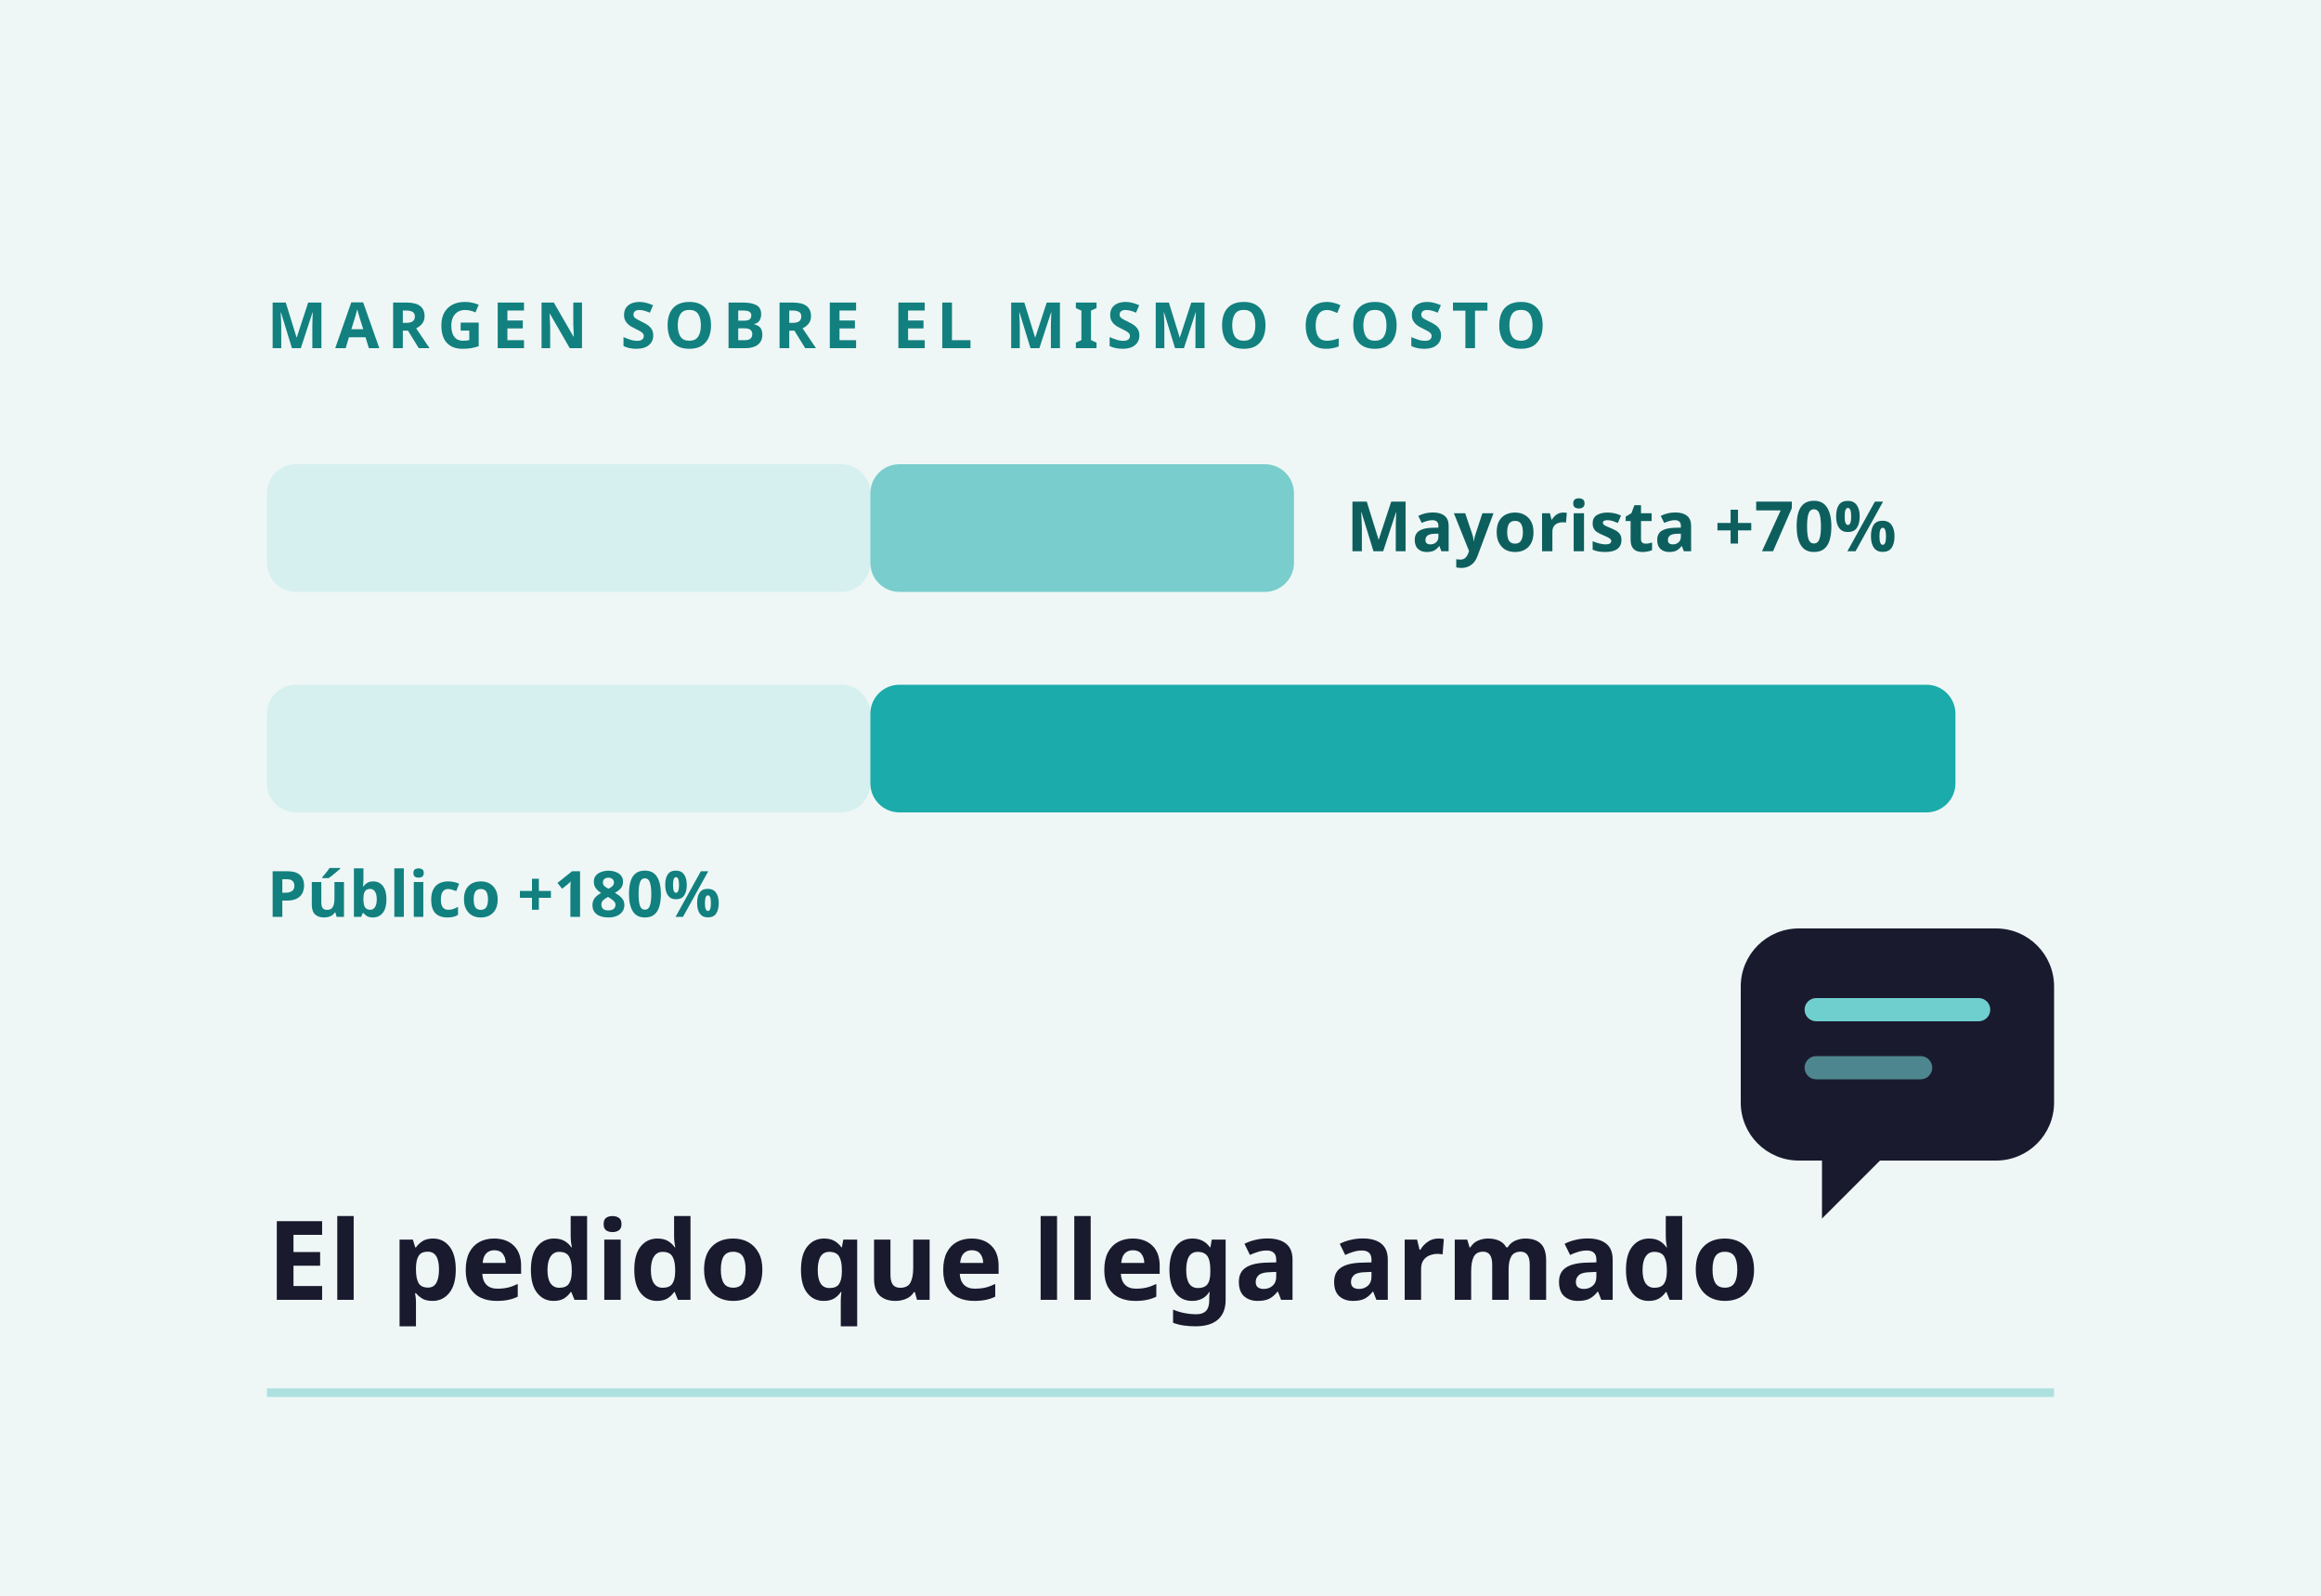
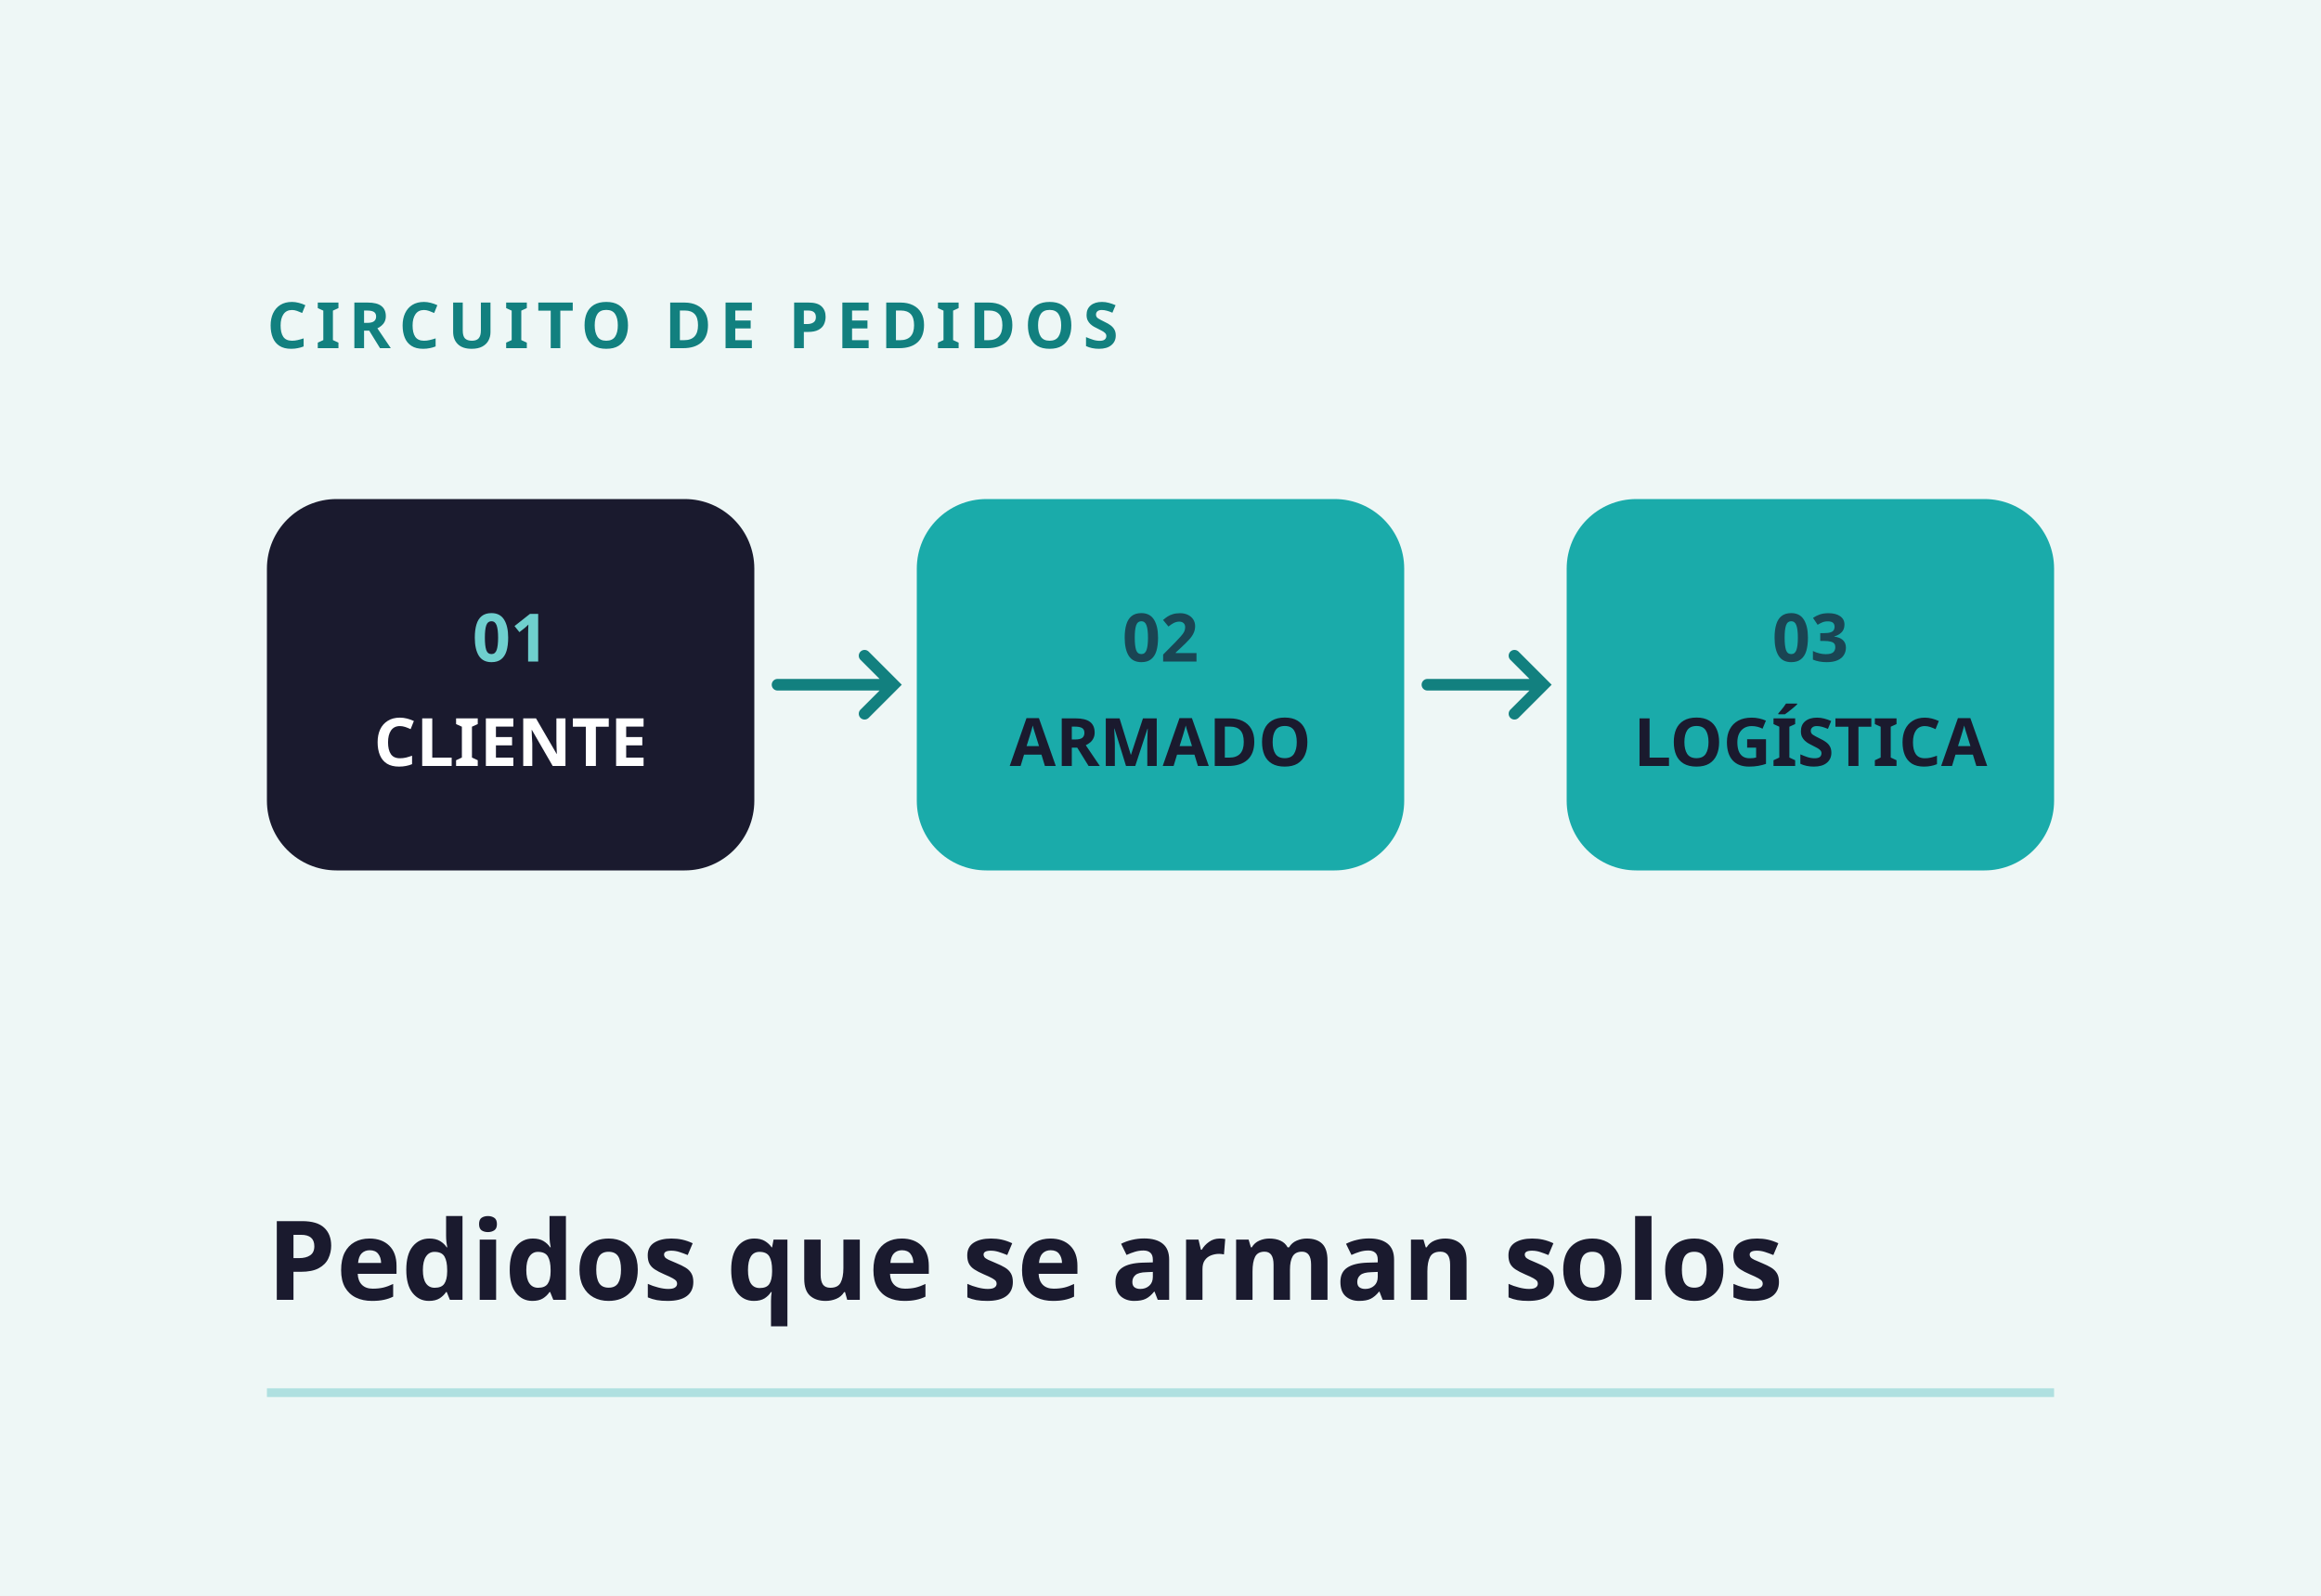
- <svg xmlns="http://www.w3.org/2000/svg" viewBox="0 0 400 275" role="img" aria-label="Sobre el mismo costo, el mayorista deja 70% y el público 180%">
+ <svg xmlns="http://www.w3.org/2000/svg" viewBox="0 0 400 275" role="img" aria-label="Circuito: cliente, armado y logística">
  <rect width="400" height="275" fill="#eef7f6" />
-   <text x="46" y="60" font-family="Sora, system-ui, sans-serif" font-size="11" font-weight="700" letter-spacing="1.4" fill="#12807f">MARGEN SOBRE EL MISMO COSTO</text>
-   <g font-family="Sora, system-ui, sans-serif" font-size="12" font-weight="600" fill="#0d5f5e">
-     <rect x="46" y="80" width="104" height="22" rx="5" fill="#D6F0EF" />
-     <rect x="150" y="80" width="73" height="22" rx="5" fill="#1AABAA" opacity=".55" />
-     <text x="232" y="95">Mayorista +70%</text>
-     <rect x="46" y="118" width="104" height="22" rx="5" fill="#D6F0EF" />
-     <rect x="150" y="118" width="187" height="22" rx="5" fill="#1AABAA" />
-     <text x="46" y="158" font-size="11" fill="#12807f">Público +180%</text>
+   <text x="46" y="60" font-family="Sora, system-ui, sans-serif" font-size="11" font-weight="700" letter-spacing="1.4" fill="#12807f">CIRCUITO DE PEDIDOS</text>
+   <g font-family="Sora, system-ui, sans-serif" font-size="11.5" font-weight="700" text-anchor="middle">
+     <rect x="46" y="86" width="84" height="64" rx="12" fill="#1A1A2E" />
+     <text x="88" y="114" fill="#6FCFCE">01</text>
+     <text x="88" y="132" fill="#fff">CLIENTE</text>
+     <rect x="158" y="86" width="84" height="64" rx="12" fill="#1AABAA" />
+     <text x="200" y="114" fill="#1A1A2E" opacity=".7">02</text>
+     <text x="200" y="132" fill="#1A1A2E">ARMADO</text>
+     <rect x="270" y="86" width="84" height="64" rx="12" fill="#1AABAA" />
+     <text x="312" y="114" fill="#1A1A2E" opacity=".7">03</text>
+     <text x="312" y="132" fill="#1A1A2E">LOGÍSTICA</text>
  </g>
-   <g transform="translate(300,160)">
-     <rect width="54" height="40" rx="10" fill="#1A1A2E" />
-     <path d="M14 40 L14 50 L24 40 Z" fill="#1A1A2E" />
-     <rect x="11" y="12" width="32" height="4" rx="2" fill="#6FCFCE" />
-     <rect x="11" y="22" width="22" height="4" rx="2" fill="#6FCFCE" opacity=".6" />
+   <g stroke="#12807f" stroke-width="2" fill="none" stroke-linecap="round">
+     <path d="M134 118h20M149 113l5 5-5 5" />
+     <path d="M246 118h20M261 113l5 5-5 5" />
  </g>
-   <text x="46" y="224" font-family="Sora, system-ui, sans-serif" font-size="19" font-weight="800" fill="#1A1A2E">El pedido que llega armado</text>
+   <text x="46" y="224" font-family="Sora, system-ui, sans-serif" font-size="19" font-weight="800" fill="#1A1A2E">Pedidos que se arman solos</text>
  <line x1="46" y1="240" x2="354" y2="240" stroke="#1AABAA" stroke-width="1.5" opacity=".3" />
</svg>
